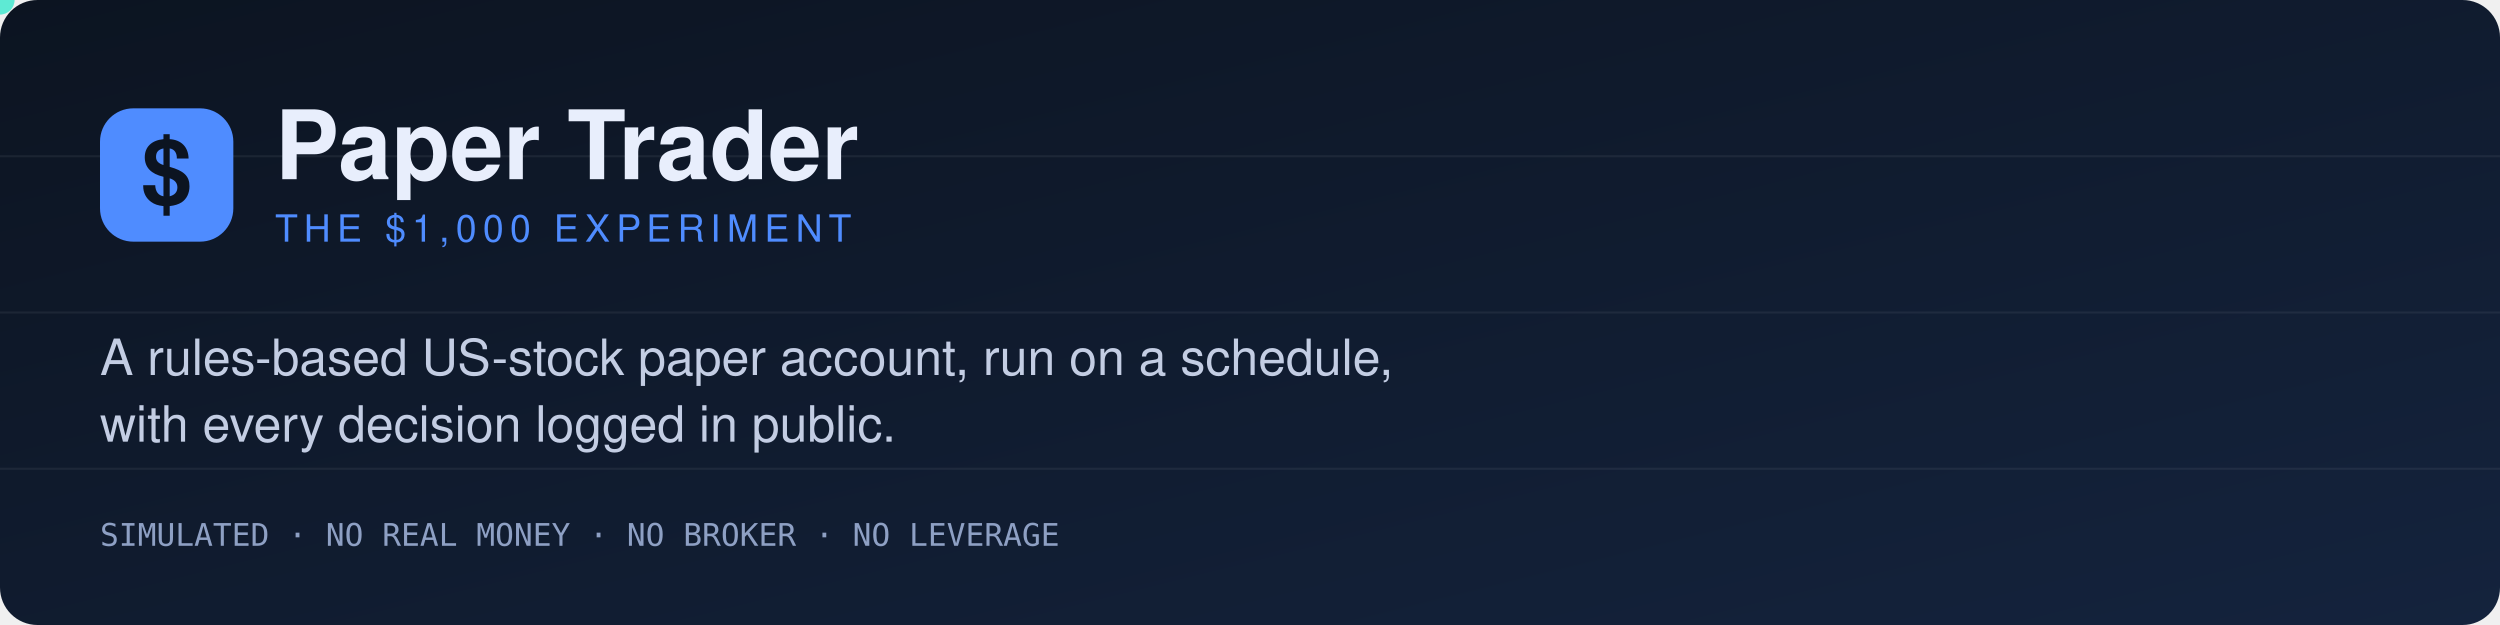
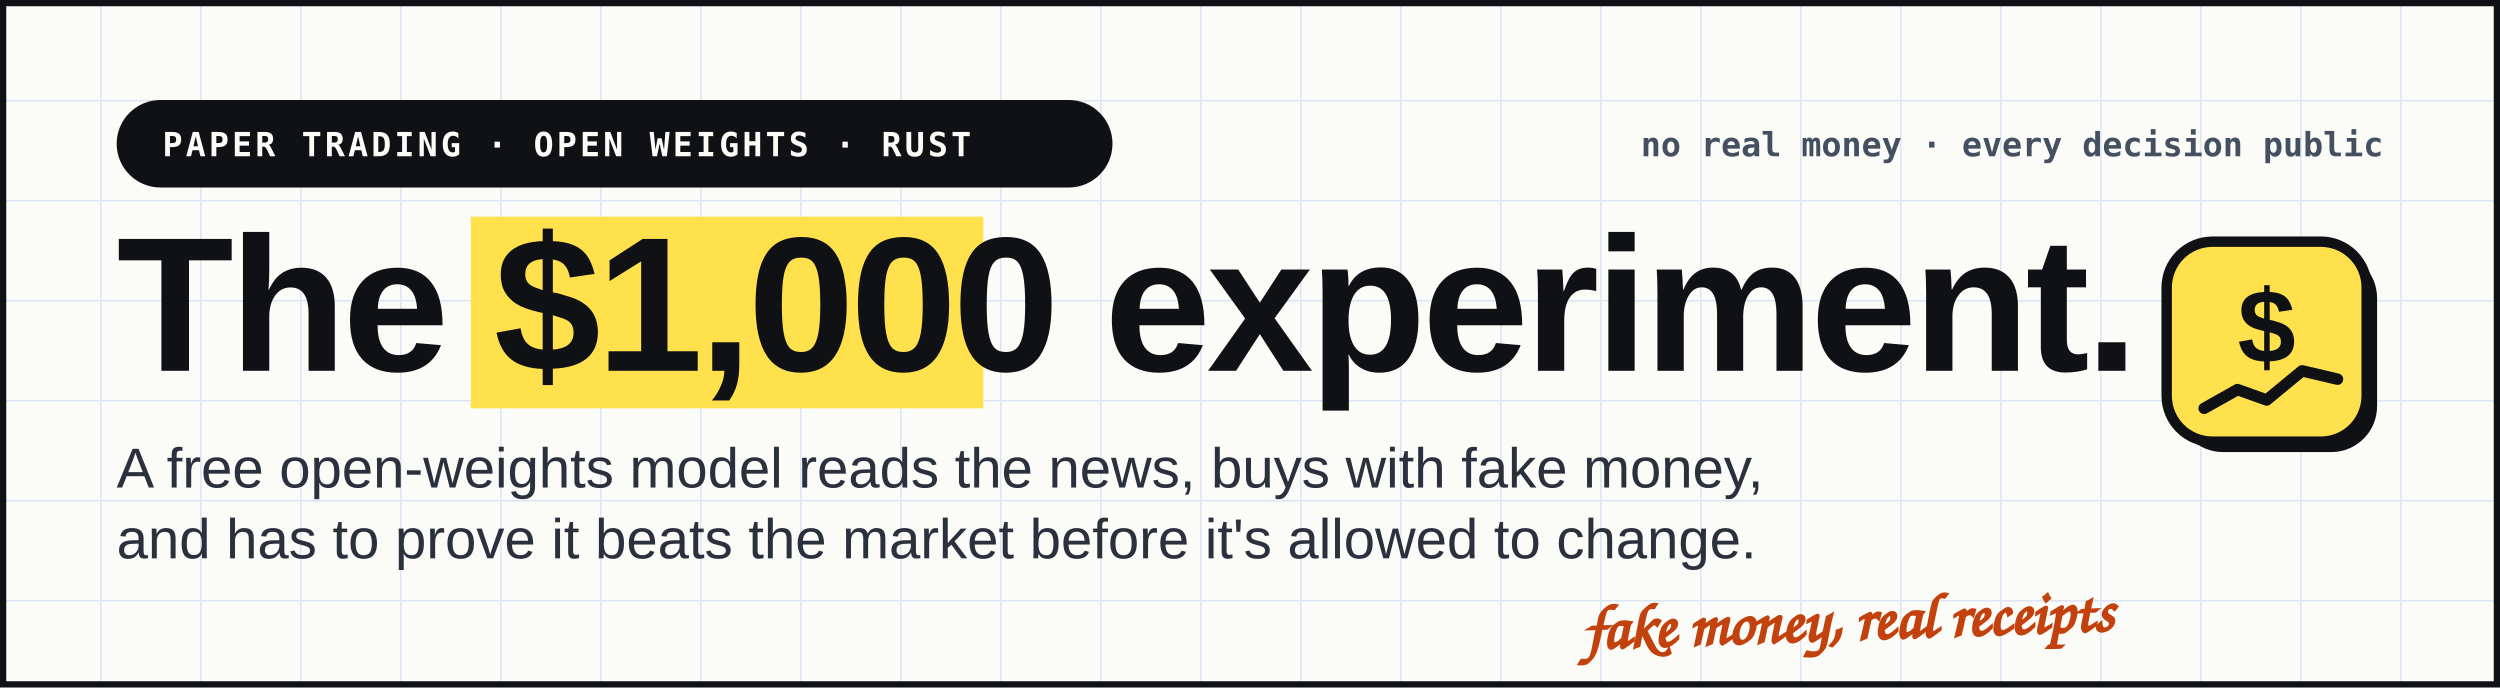
- <svg xmlns="http://www.w3.org/2000/svg" viewBox="0 0 1200 300" role="img" aria-label="Paper Trader: the $1,000 experiment">
+ <svg xmlns="http://www.w3.org/2000/svg" viewBox="0 0 1200 330" role="img" aria-label="Paper Trader: the $1,000 experiment">
  <defs>
-     <linearGradient id="bg" x1="0" y1="0" x2="1" y2="1">
-       <stop offset="0" stop-color="#0c1421" />
-       <stop offset="1" stop-color="#14233d" />
-     </linearGradient>
-     <linearGradient id="ln" x1="0" x2="1">
-       <stop offset="0" stop-color="#4f8cff" />
-       <stop offset="1" stop-color="#5eead4" />
-     </linearGradient>
+     <pattern id="grid" width="48" height="48" patternUnits="userSpaceOnUse">
+       <path d="M48 0H0V48" fill="none" stroke="#dde5f4" stroke-width="1.5" />
+     </pattern>
  </defs>
-   <rect width="1200" height="300" rx="18" fill="url(#bg)" />
-   <g stroke="#ffffff" stroke-opacity=".06">
-     <path d="M0 75H1200M0 150H1200M0 225H1200" />
+   <style>
+ .sans{font-family:'Helvetica Neue',Arial,sans-serif;font-weight:900;letter-spacing:-2px;fill:#0f1115}
+ .mono{font-family:ui-monospace,Menlo,Consolas,monospace;font-weight:700}
+ .hand{font-family:'Bradley Hand','Segoe Print','Marker Felt','Comic Sans MS',cursive;font-weight:700;fill:#c2410c}
+ </style>
+   <rect width="1200" height="330" fill="#fbfbf8" />
+   <rect width="1200" height="330" fill="url(#grid)" />
+   <rect x="1.5" y="1.5" width="1197" height="327" fill="none" stroke="#0f1115" stroke-width="3" />
+   <rect x="56" y="48" width="478" height="42" rx="21" fill="#0f1115" />
+   <text x="78" y="75" class="mono" font-size="16" letter-spacing="1.5" fill="#fbfbf8">PAPER TRADING · OPEN WEIGHTS · RUST</text>
+   <text x="1144" y="75" class="mono" font-size="16" text-anchor="end" fill="#44505f">no real money · every decision public</text>
+   <rect x="226" y="104" width="246" height="92" fill="#ffe14d" />
+   <text x="56" y="178" class="sans" font-size="92">The $1,000 experiment.</text>
+   <text x="56" y="234" font-family="'Helvetica Neue',Arial,sans-serif" font-size="27" font-weight="500" fill="#2a313c">A free open-weights model reads the news, buys with fake money,</text>
+   <text x="56" y="268" font-family="'Helvetica Neue',Arial,sans-serif" font-size="27" font-weight="500" fill="#2a313c">and has to prove it beats the market before it's allowed to change.</text>
+   <text x="760" y="312" class="hand" font-size="30" transform="rotate(-2 760 312)">fake money, real receipts</text>
+   <g transform="translate(1036 112)">
+     <rect x="9" y="9" width="96" height="96" rx="22" fill="#0f1115" />
+     <rect x="4" y="4" width="96" height="96" rx="22" fill="#ffe14d" stroke="#0f1115" stroke-width="5" />
+     <text x="52" y="62" font-family="'Helvetica Neue',Arial,sans-serif" font-size="50" font-weight="900" text-anchor="middle" fill="#0f1115">$</text>
+     <polyline points="22,84 38,75 52,80 69,66 86,70" fill="none" stroke="#0f1115" stroke-width="5.5" stroke-linecap="round" stroke-linejoin="round" />
  </g>
-   <path d="M600 230 L660 205 L720 215 L780 170 L840 180 L900 130 L960 140 L1020 90 L1080 100 L1150 55" fill="none" stroke="url(#ln)" stroke-width="4" stroke-linecap="round" stroke-linejoin="round" stroke-dasharray="900" stroke-dashoffset="900">
-     <animate attributeName="stroke-dashoffset" from="900" to="0" dur="3s" fill="freeze" />
-   </path>
-   <circle r="7" fill="#5eead4">
-     <animateMotion dur="3s" fill="freeze" path="M600 230 L660 205 L720 215 L780 170 L840 180 L900 130 L960 140 L1020 90 L1080 100 L1150 55" />
-   </circle>
-   <rect x="48" y="52" width="64" height="64" rx="16" fill="#4f8cff" />
-   <text x="80" y="98" font-family="-apple-system,Segoe UI,Helvetica,Arial,sans-serif" font-size="44" font-weight="800" text-anchor="middle" fill="#0c1421">$</text>
-   <text x="132" y="86" font-family="-apple-system,Segoe UI,Helvetica,Arial,sans-serif" font-size="46" font-weight="800" fill="#e8eefc">Paper Trader</text>
-   <text x="132" y="116" font-family="-apple-system,Segoe UI,Helvetica,Arial,sans-serif" font-size="18" letter-spacing="3" fill="#4f8cff">THE $1,000 EXPERIMENT</text>
-   <text x="48" y="180" font-family="-apple-system,Segoe UI,Helvetica,Arial,sans-serif" font-size="24" fill="#c3cde3">A rules-based US-stock paper account, run on a schedule,</text>
-   <text x="48" y="212" font-family="-apple-system,Segoe UI,Helvetica,Arial,sans-serif" font-size="24" fill="#c3cde3">with every decision logged in public.</text>
-   <text x="48" y="262" font-family="ui-monospace,Menlo,monospace" font-size="15" fill="#8ea0c4">SIMULATED · NO REAL MONEY · NO BROKER · NO LEVERAGE</text>
</svg>
